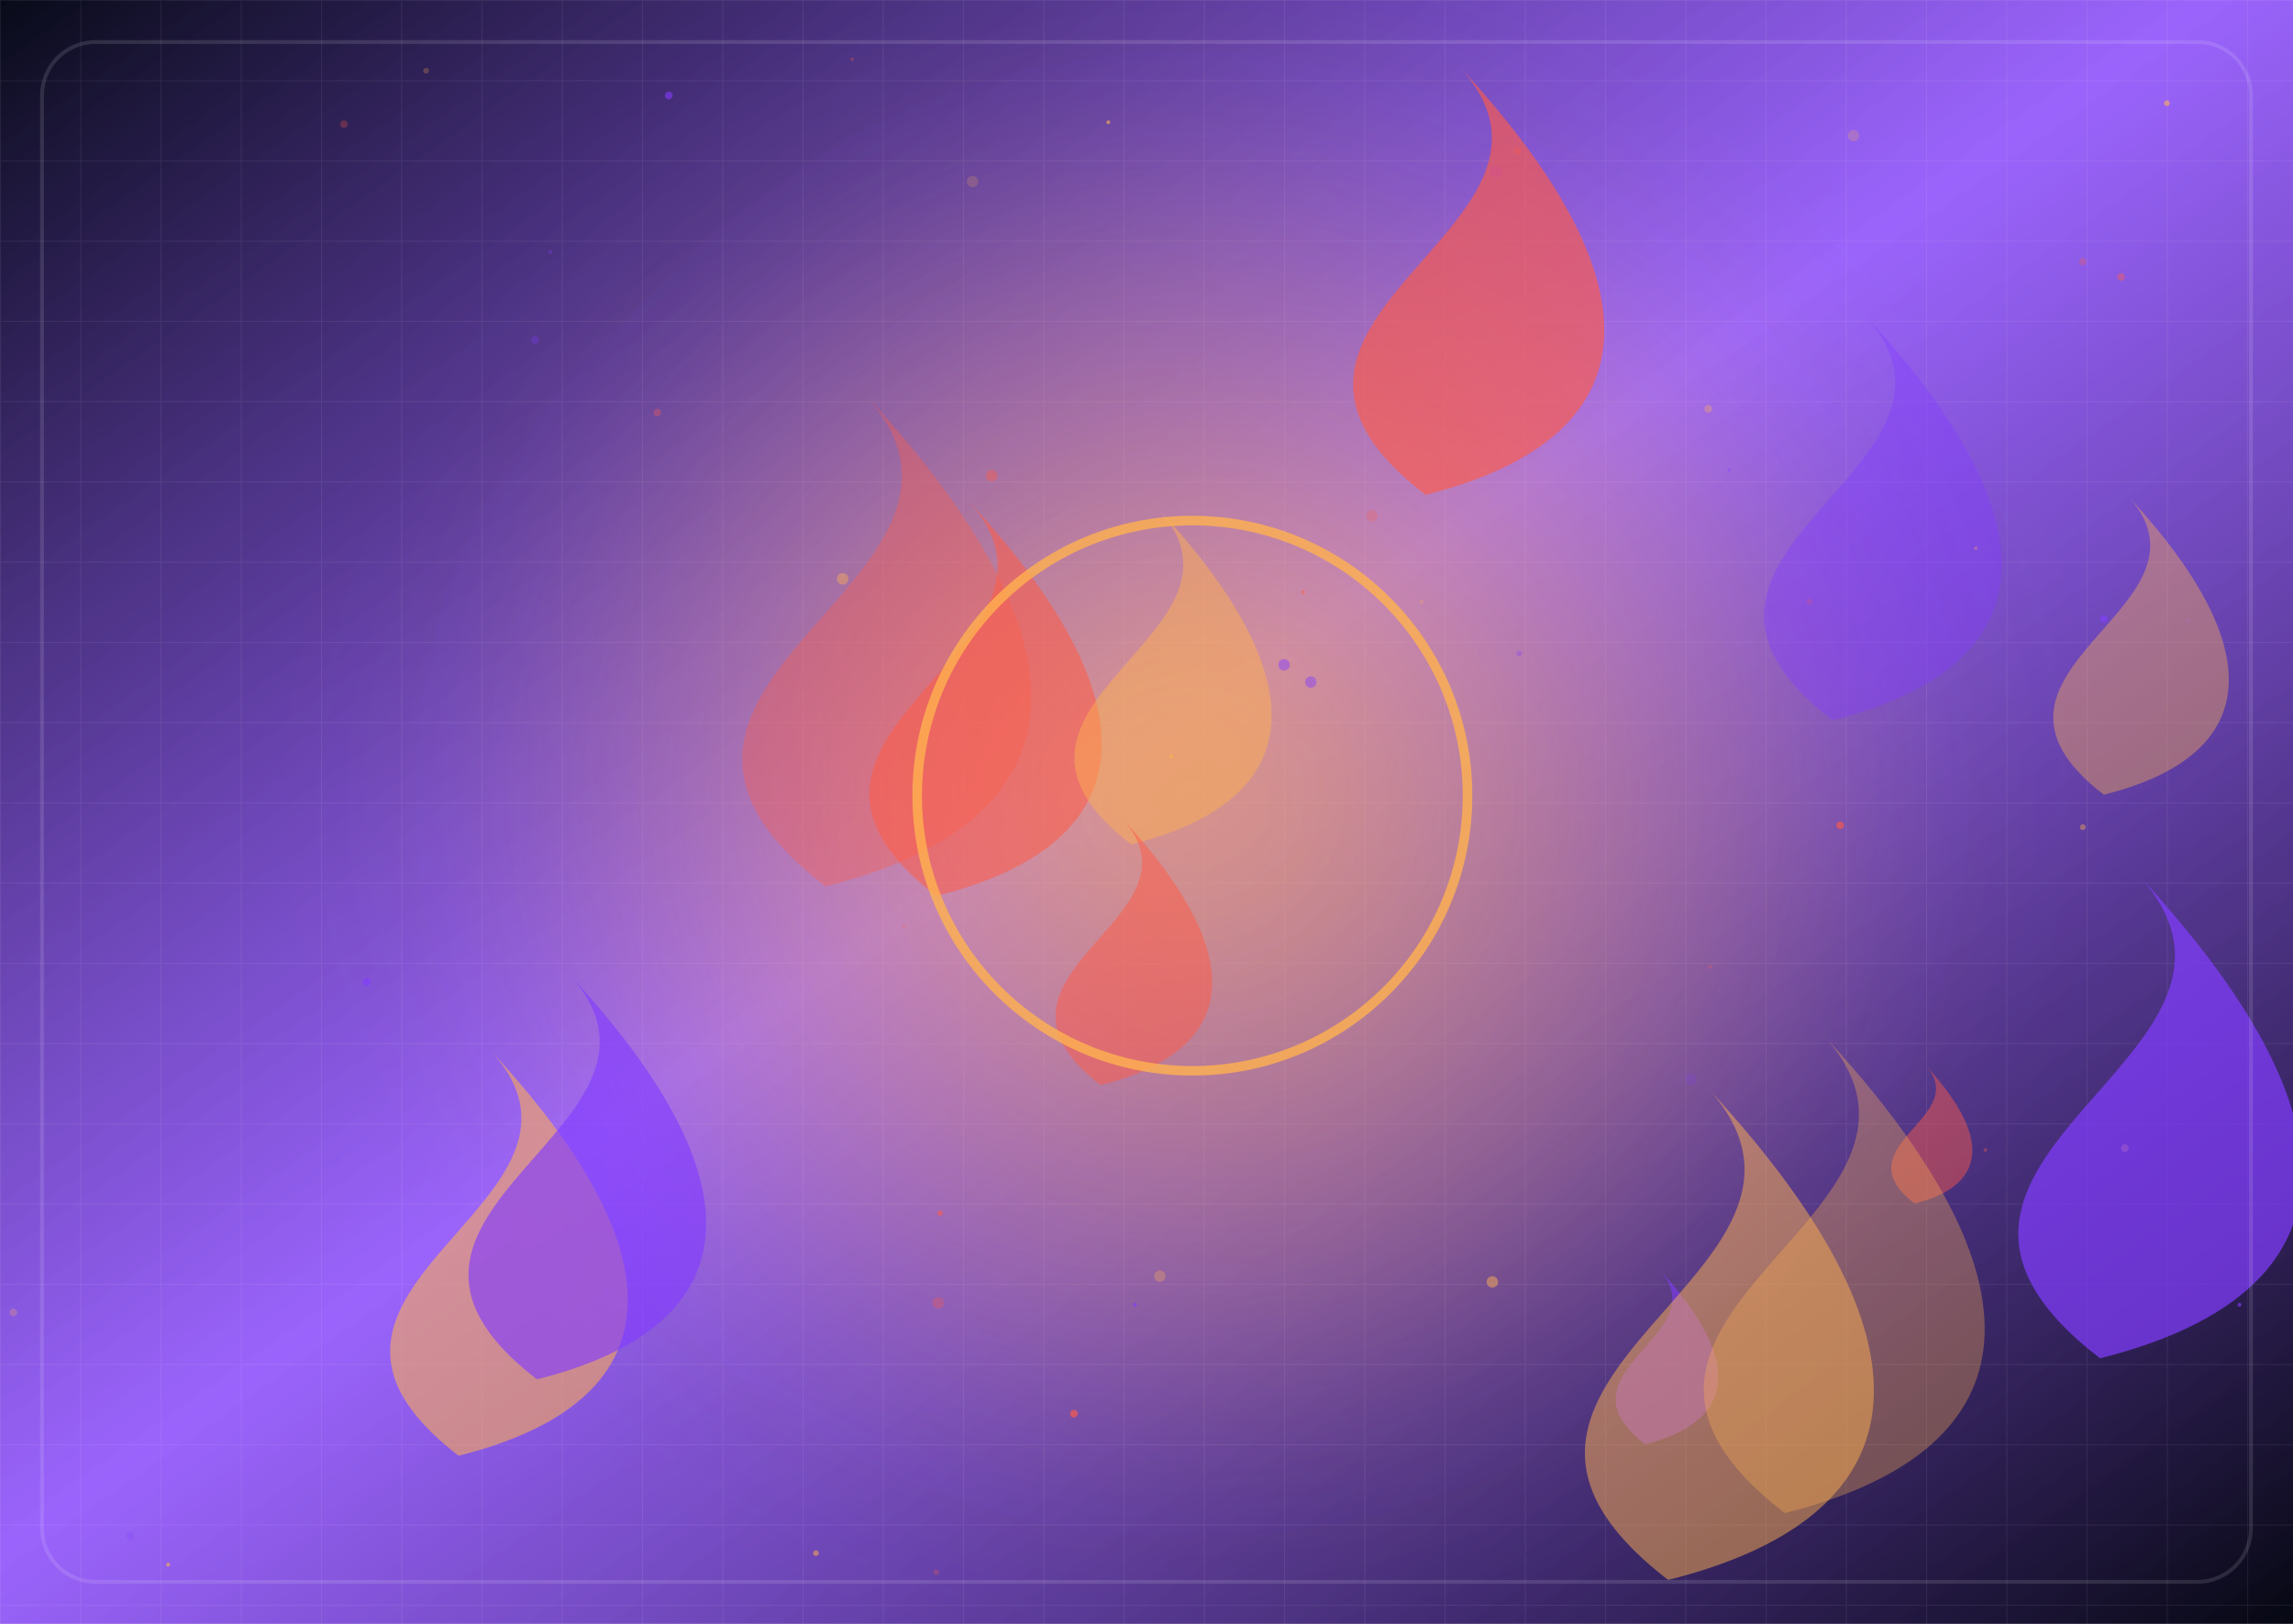
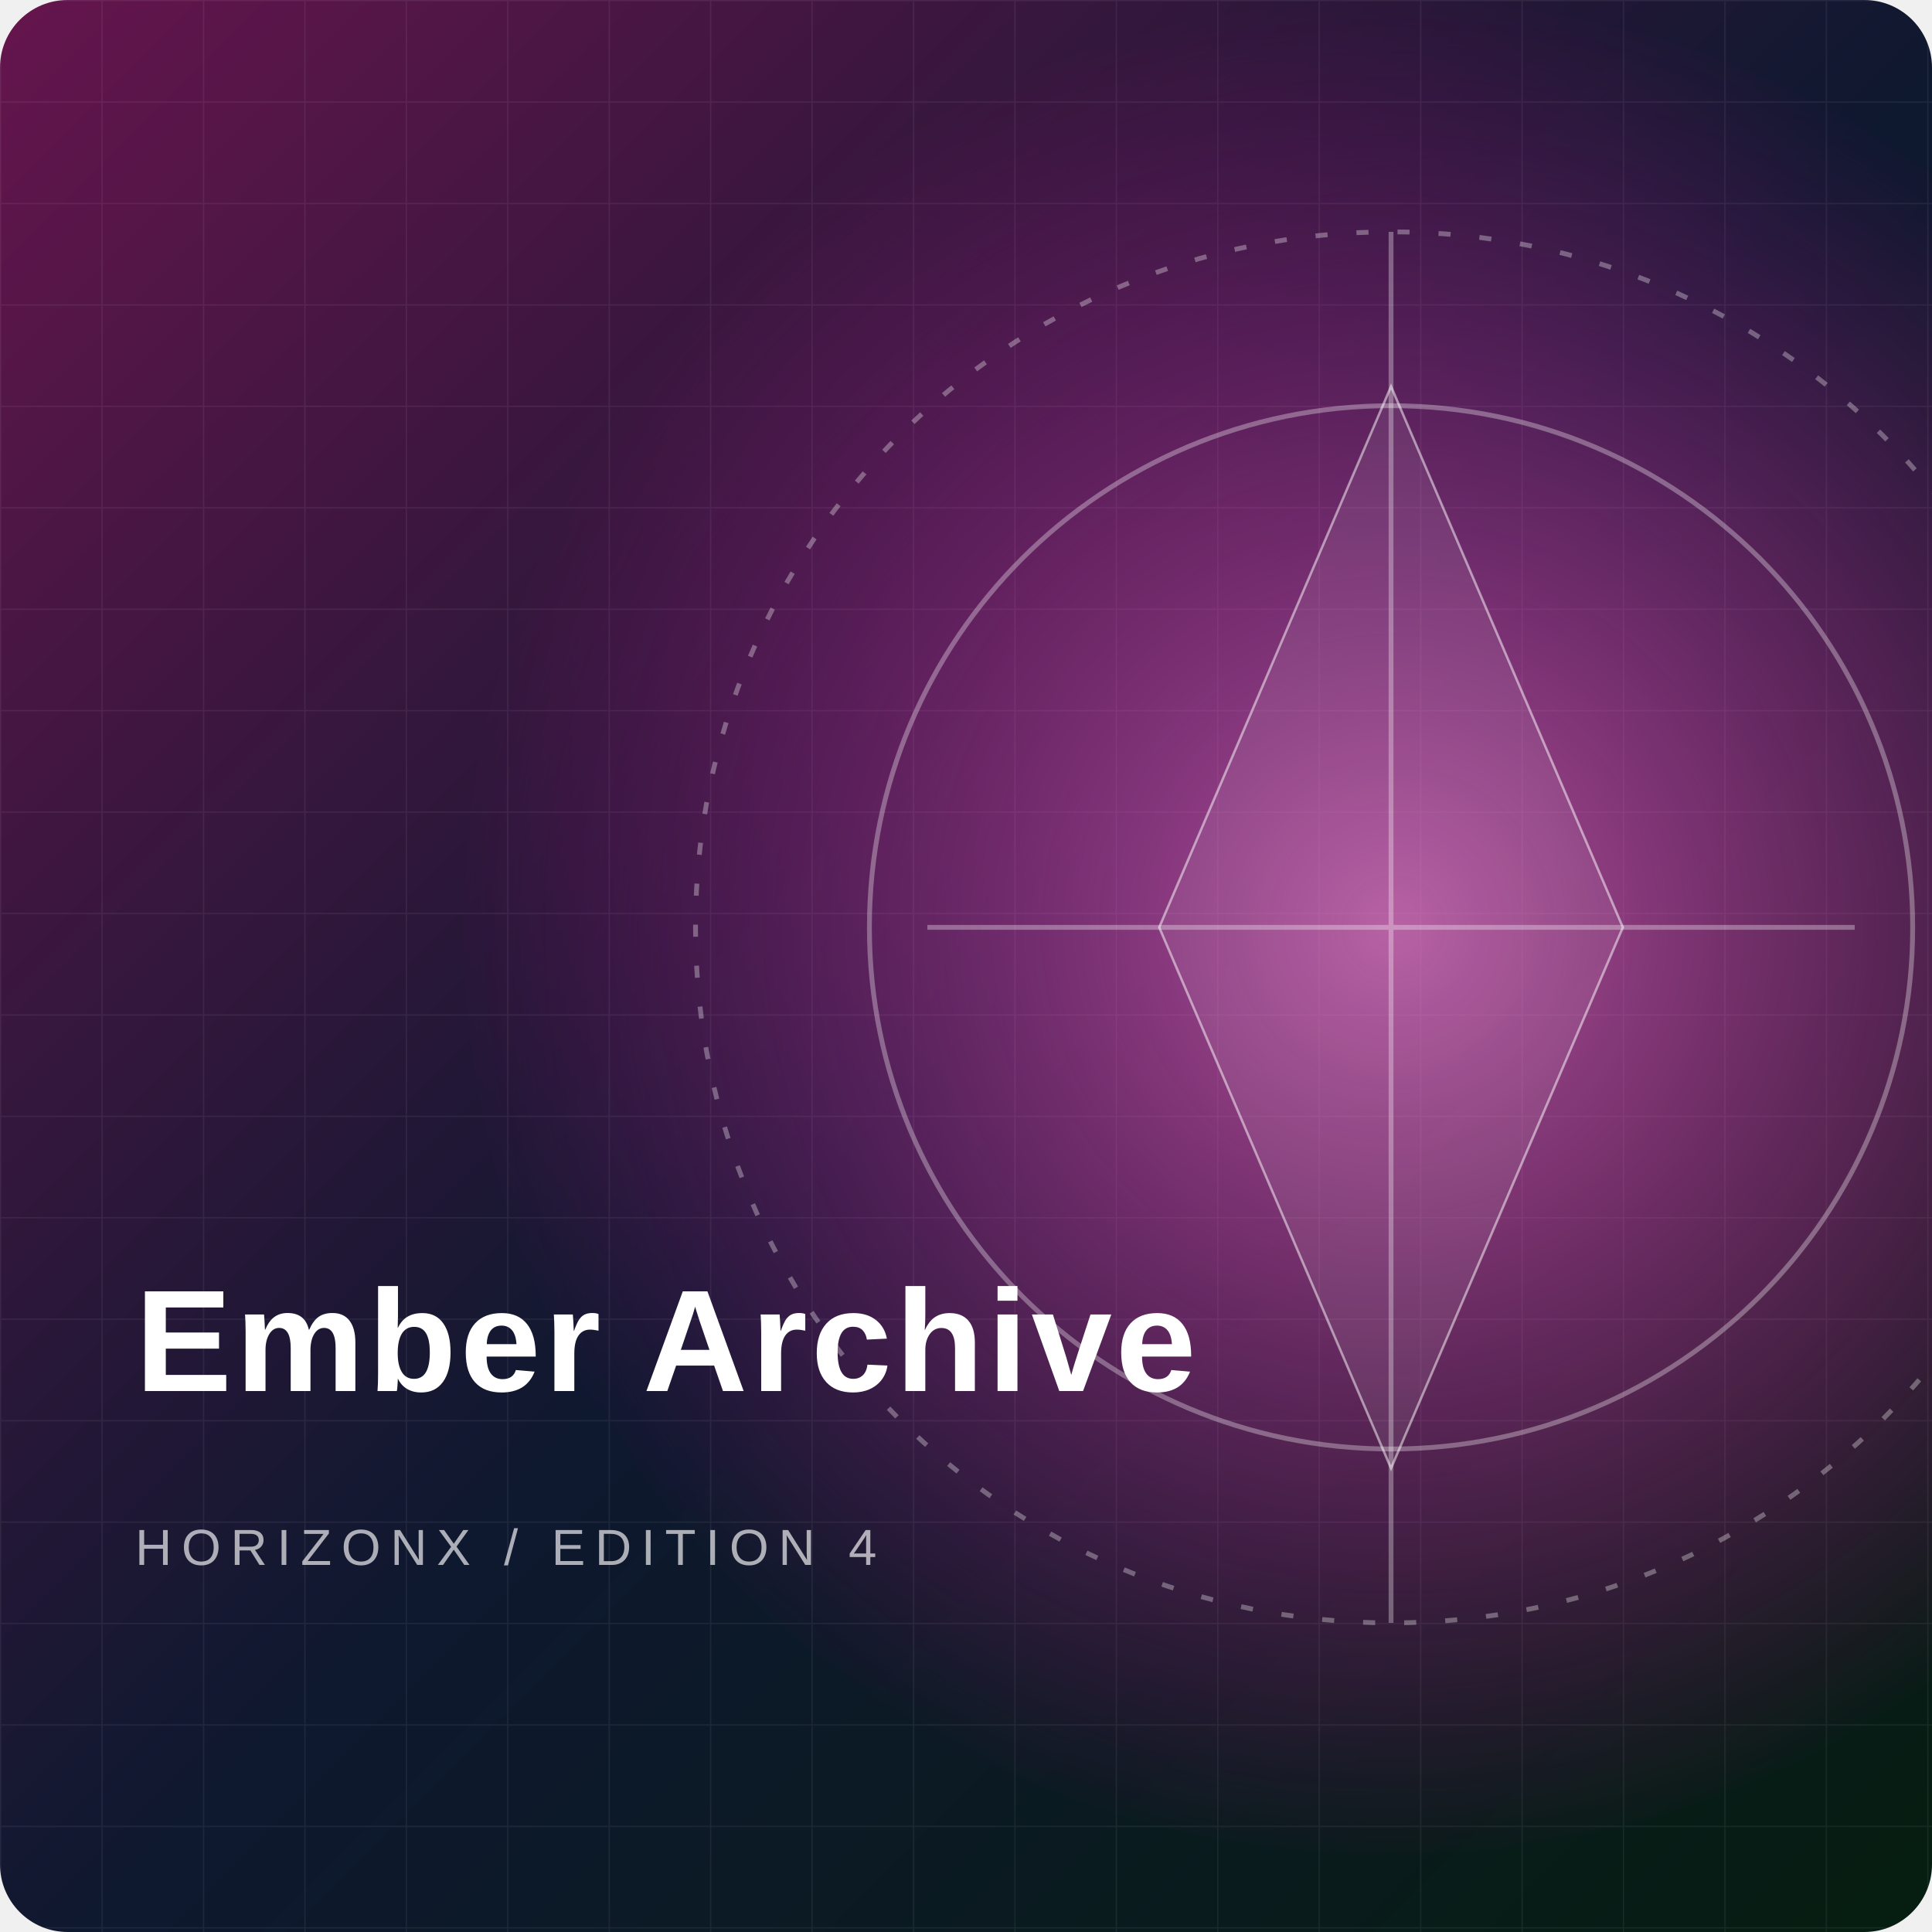
- <svg xmlns="http://www.w3.org/2000/svg" width="1200" height="850" viewBox="0 0 1200 850">
+ <svg xmlns="http://www.w3.org/2000/svg" width="800" height="800" viewBox="0 0 800 800" fill="none">
  <defs>
-     <linearGradient id="bg" x1="0" y1="0" x2="1" y2="1">
-       <stop stop-color="#070a17" />
-       <stop offset=".48" stop-color="#823cff" stop-opacity=".78" />
-       <stop offset="1" stop-color="#050711" />
+     <linearGradient id="g" x1="0" y1="0" x2="800" y2="800" gradientUnits="userSpaceOnUse">
+       <stop stop-color="hsl(318,65%,24%)" />
+       <stop offset=".52" stop-color="hsl(222,55%,12%)" />
+       <stop offset="1" stop-color="hsl(146,65%,7%)" />
    </linearGradient>
-     <radialGradient id="glow">
-       <stop stop-color="#ffb14f" stop-opacity=".72" />
-       <stop offset="1" stop-color="#ffb14f" stop-opacity="0" />
+     <radialGradient id="r">
+       <stop stop-color="hsl(318,90%,70%)" stop-opacity=".7" />
+       <stop offset="1" stop-color="hsl(318,90%,50%)" stop-opacity="0" />
    </radialGradient>
-     <linearGradient id="metal" x1="0" y1="0" x2="1" y2="1">
-       <stop stop-color="#ffffff" stop-opacity=".85" />
-       <stop offset=".25" stop-color="#ffb14f" />
-       <stop offset=".68" stop-color="#ff5b46" />
-       <stop offset="1" stop-color="#10172e" />
-     </linearGradient>
-     <pattern id="grid" width="42" height="42" patternUnits="userSpaceOnUse">
-       <path d="M42 0H0V42" fill="none" stroke="white" stroke-opacity=".07" stroke-width="1" />
+     <pattern id="p" width="42" height="42" patternUnits="userSpaceOnUse">
+       <path d="M42 0H0V42" stroke="white" stroke-opacity=".07" />
    </pattern>
-     <filter id="blur">
-       <feGaussianBlur stdDeviation="50" />
-     </filter>
  </defs>
-   <rect width="1200" height="850" fill="url(#bg)" />
-   <rect width="1200" height="850" fill="url(#grid)" />
-   <ellipse cx="624" cy="416" rx="408" ry="382" fill="url(#glow)" filter="url(#blur)" />
-   <circle cx="963" cy="432" r="2" fill="#ff5b46" opacity="0.62" />
-   <circle cx="7" cy="687" r="2" fill="#ffb14f" opacity="0.25" />
-   <circle cx="180" cy="65" r="2" fill="#ff5b46" opacity="0.26" />
-   <circle cx="718" cy="270" r="3" fill="#ff5b46" opacity="0.23" />
-   <circle cx="519" cy="249" r="3" fill="#ff5b46" opacity="0.41" />
-   <circle cx="492" cy="635" r="1.5" fill="#ff5b46" opacity="0.50" />
-   <circle cx="176" cy="607" r="1" fill="#823cff" opacity="0.26" />
-   <circle cx="795" cy="342" r="1.5" fill="#823cff" opacity="0.29" />
-   <circle cx="344" cy="216" r="2" fill="#ff5b46" opacity="0.31" />
-   <circle cx="682" cy="310" r="1" fill="#ff5b46" opacity="0.48" />
-   <circle cx="441" cy="303" r="3" fill="#ffb14f" opacity="0.42" />
-   <circle cx="894" cy="214" r="2" fill="#ffb14f" opacity="0.34" />
-   <circle cx="473" cy="485" r="1" fill="#ff5b46" opacity="0.19" />
-   <circle cx="280" cy="178" r="2" fill="#823cff" opacity="0.29" />
-   <circle cx="1039" cy="602" r="1" fill="#ff5b46" opacity="0.34" />
-   <circle cx="1101" cy="324" r="2" fill="#823cff" opacity="0.59" />
-   <circle cx="1134" cy="54" r="1.5" fill="#ffb14f" opacity="0.59" />
-   <circle cx="781" cy="671" r="3" fill="#ffb14f" opacity="0.48" />
-   <circle cx="288" cy="132" r="1" fill="#823cff" opacity="0.30" />
-   <circle cx="947" cy="315" r="1.5" fill="#ff5b46" opacity="0.33" />
-   <circle cx="1090" cy="433" r="1.5" fill="#ffb14f" opacity="0.41" />
-   <circle cx="509" cy="95" r="3" fill="#ffb14f" opacity="0.19" />
-   <circle cx="1112" cy="601" r="2" fill="#ffb14f" opacity="0.49" />
-   <circle cx="88" cy="819" r="1" fill="#ffb14f" opacity="0.62" />
-   <circle cx="491" cy="682" r="3" fill="#ff5b46" opacity="0.29" />
-   <circle cx="427" cy="813" r="1.5" fill="#ffb14f" opacity="0.52" />
-   <circle cx="594" cy="683" r="1" fill="#823cff" opacity="0.60" />
-   <circle cx="885" cy="565" r="3" fill="#823cff" opacity="0.19" />
-   <circle cx="794" cy="79" r="2" fill="#ff5b46" opacity="0.25" />
-   <circle cx="607" cy="668" r="3" fill="#ffb14f" opacity="0.30" />
-   <circle cx="317" cy="675" r="2" fill="#823cff" opacity="0.20" />
-   <circle cx="1110" cy="145" r="2" fill="#ff5b46" opacity="0.41" />
-   <circle cx="905" cy="246" r="1" fill="#823cff" opacity="0.31" />
-   <circle cx="613" cy="396" r="1" fill="#ffb14f" opacity="0.65" />
-   <circle cx="1034" cy="287" r="1" fill="#ffb14f" opacity="0.50" />
-   <circle cx="970" cy="71" r="3" fill="#ffb14f" opacity="0.23" />
-   <circle cx="1172" cy="683" r="1" fill="#823cff" opacity="0.61" />
-   <circle cx="446" cy="31" r="1" fill="#ff5b46" opacity="0.26" />
-   <circle cx="1090" cy="137" r="2" fill="#ff5b46" opacity="0.28" />
-   <circle cx="68" cy="804" r="2" fill="#823cff" opacity="0.24" />
-   <circle cx="783" cy="90" r="3" fill="#823cff" opacity="0.51" />
-   <circle cx="744" cy="315" r="1" fill="#ffb14f" opacity="0.25" />
-   <circle cx="490" cy="823" r="1.5" fill="#ff5b46" opacity="0.25" />
-   <circle cx="562" cy="740" r="2" fill="#ff5b46" opacity="0.65" />
-   <circle cx="350" cy="50" r="2" fill="#823cff" opacity="0.60" />
-   <circle cx="895" cy="506" r="1" fill="#ff5b46" opacity="0.26" />
-   <circle cx="223" cy="37" r="1.5" fill="#ffb14f" opacity="0.24" />
-   <circle cx="580" cy="64" r="1" fill="#ffb14f" opacity="0.60" />
-   <circle cx="686" cy="357" r="3" fill="#823cff" opacity="0.44" />
-   <circle cx="192" cy="514" r="2" fill="#823cff" opacity="0.65" />
-   <circle cx="672" cy="348" r="3" fill="#823cff" opacity="0.46" />
-   <circle cx="1145" cy="325" r="1" fill="#823cff" opacity="0.40" />
-   <path d="M1101 416 C1016.5 351 1166 318.5 1114.0 260.0 C1192.0 344.5 1179.0 396.5 1101 416Z" fill="#ffb14f" opacity="0.39" />
-   <path d="M746 259 C625.1 166 839 119.5 764.6 35.8 C876.2 156.7 857.6 231.1 746 259Z" fill="#ff5b46" opacity="0.64" />
-   <path d="M861 756 C811.6 718 899 699.0 868.6 664.8 C914.2 714.2 906.6 744.6 861 756Z" fill="#823cff" opacity="0.57" />
-   <path d="M240 762 C125.6 674 328 630.0 257.6 550.8 C363.2 665.2 345.6 735.6 240 762Z" fill="#ffb14f" opacity="0.56" />
-   <path d="M1002 630 C963.0 600 1032 585.0 1008.0 558.0 C1044.0 597.0 1038.0 621.0 1002 630Z" fill="#ff5b46" opacity="0.45" />
-   <path d="M1099 711 C962.5 606 1204 553.5 1120.0 459.0 C1246.0 595.5 1225.0 679.5 1099 711Z" fill="#823cff" opacity="0.71" />
-   <path d="M934 792 C798.8 688 1038 636.0 954.8 542.4 C1079.6 677.6 1058.8 760.8 934 792Z" fill="#ffb14f" opacity="0.33" />
-   <path d="M490 469 C378.2 383 576 340.0 507.2 262.6 C610.4 374.4 593.2 443.2 490 469Z" fill="#ff5b46" opacity="0.55" />
-   <path d="M281 722 C166.6 634 369 590.0 298.6 510.8 C404.2 625.2 386.6 695.6 281 722Z" fill="#823cff" opacity="0.64" />
-   <path d="M592 442 C497.1 369 665 332.5 606.6 266.8 C694.2 361.7 679.6 420.1 592 442Z" fill="#ffb14f" opacity="0.47" />
-   <path d="M432 464 C292.9 357 539 303.5 453.4 207.2 C581.8 346.3 560.4 431.9 432 464Z" fill="#ff5b46" opacity="0.36" />
-   <path d="M959 377 C844.6 289 1047 245.0 976.6 165.8 C1082.2 280.2 1064.6 350.6 959 377Z" fill="#823cff" opacity="0.40" />
-   <path d="M873 827 C733.9 720 980 666.5 894.4 570.2 C1022.8 709.3 1001.4 794.9 873 827Z" fill="#ffb14f" opacity="0.49" />
-   <path d="M576 568 C500.6 510 634 481.0 587.6 428.8 C657.2 504.2 645.6 550.6 576 568Z" fill="#ff5b46" opacity="0.51" />
-   <circle cx="624.0" cy="416.5" r="144" fill="none" stroke="#ffb14f" stroke-width="5" opacity=".8" />
-   <rect x="22" y="22" width="1156" height="806" rx="28" fill="none" stroke="white" stroke-opacity=".12" stroke-width="2" />
+   <rect width="800" height="800" rx="28" fill="url(#g)" />
+   <rect width="800" height="800" rx="28" fill="url(#p)" />
+   <circle cx="576" cy="384" r="384" fill="url(#r)" />
+   <g stroke="white" stroke-opacity=".32" stroke-width="2">
+     <circle cx="576" cy="384" r="216" />
+     <circle cx="576" cy="384" r="288" stroke-dasharray="5 12" />
+     <path d="M384 384h384M576 96v576" />
+   </g>
+   <path d="M576 160l96 224l-96 224l-96 -224z" fill="white" fill-opacity=".08" stroke="white" stroke-opacity=".5" />
+   <g fill="white">
+     <text x="7%" y="576" font-family="Arial,sans-serif" font-size="60" font-weight="700" letter-spacing="1.5">Ember Archive</text>
+     <text x="7%" y="648" font-family="Arial,sans-serif" font-size="21" letter-spacing="4" fill-opacity=".65">HORIZONX  /  EDITION 4</text>
+   </g>
</svg>
